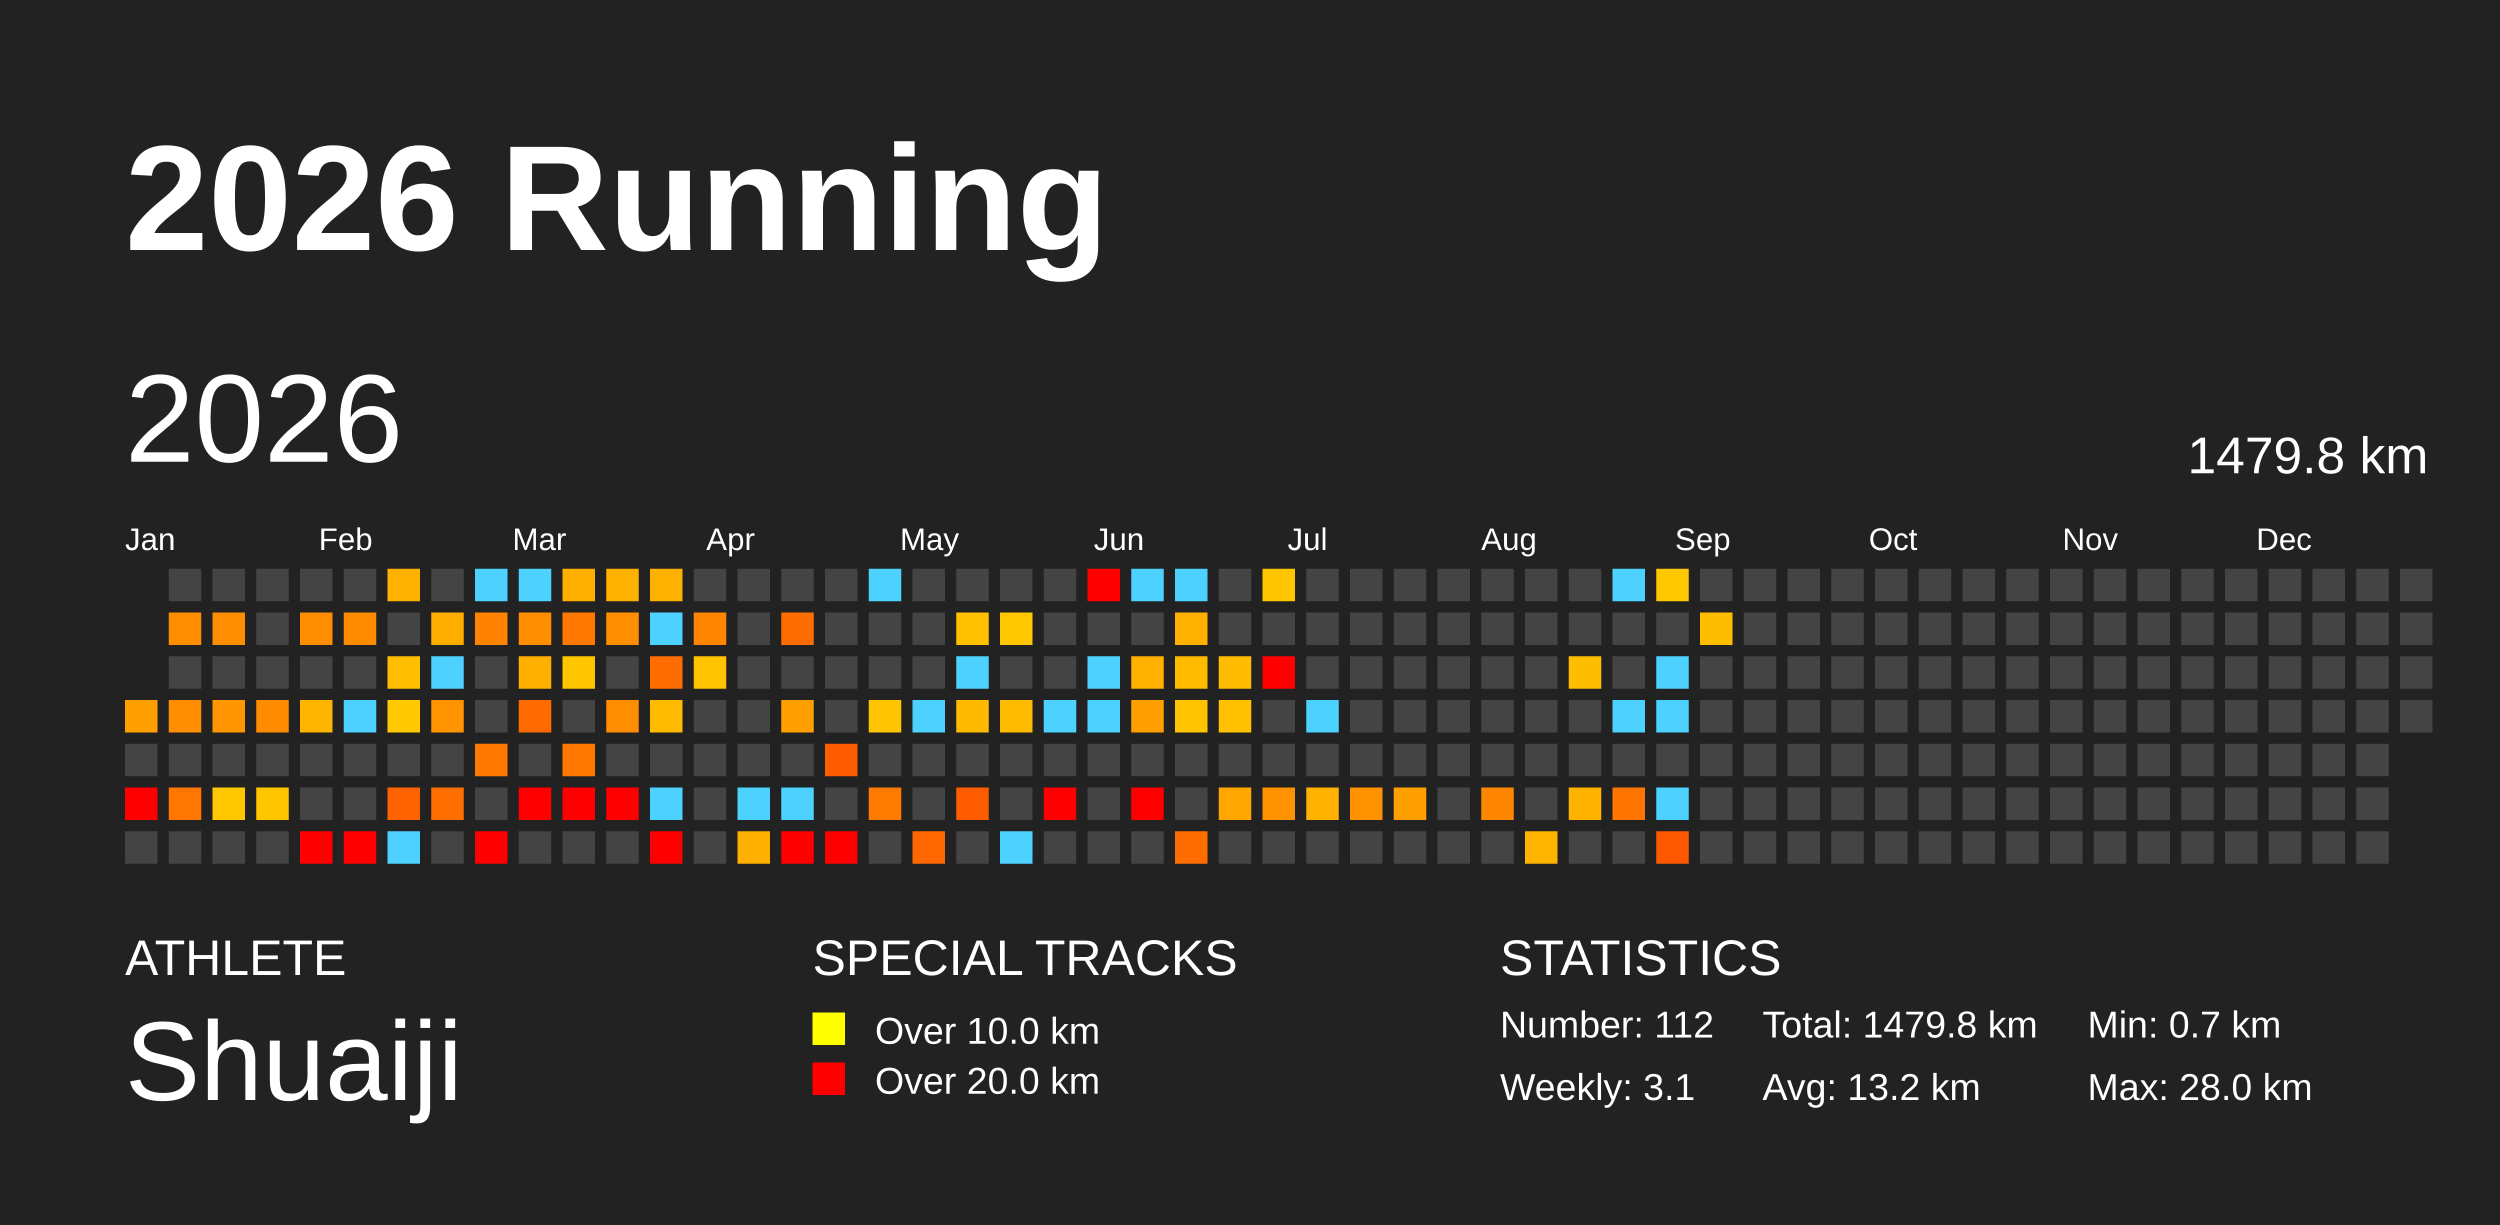
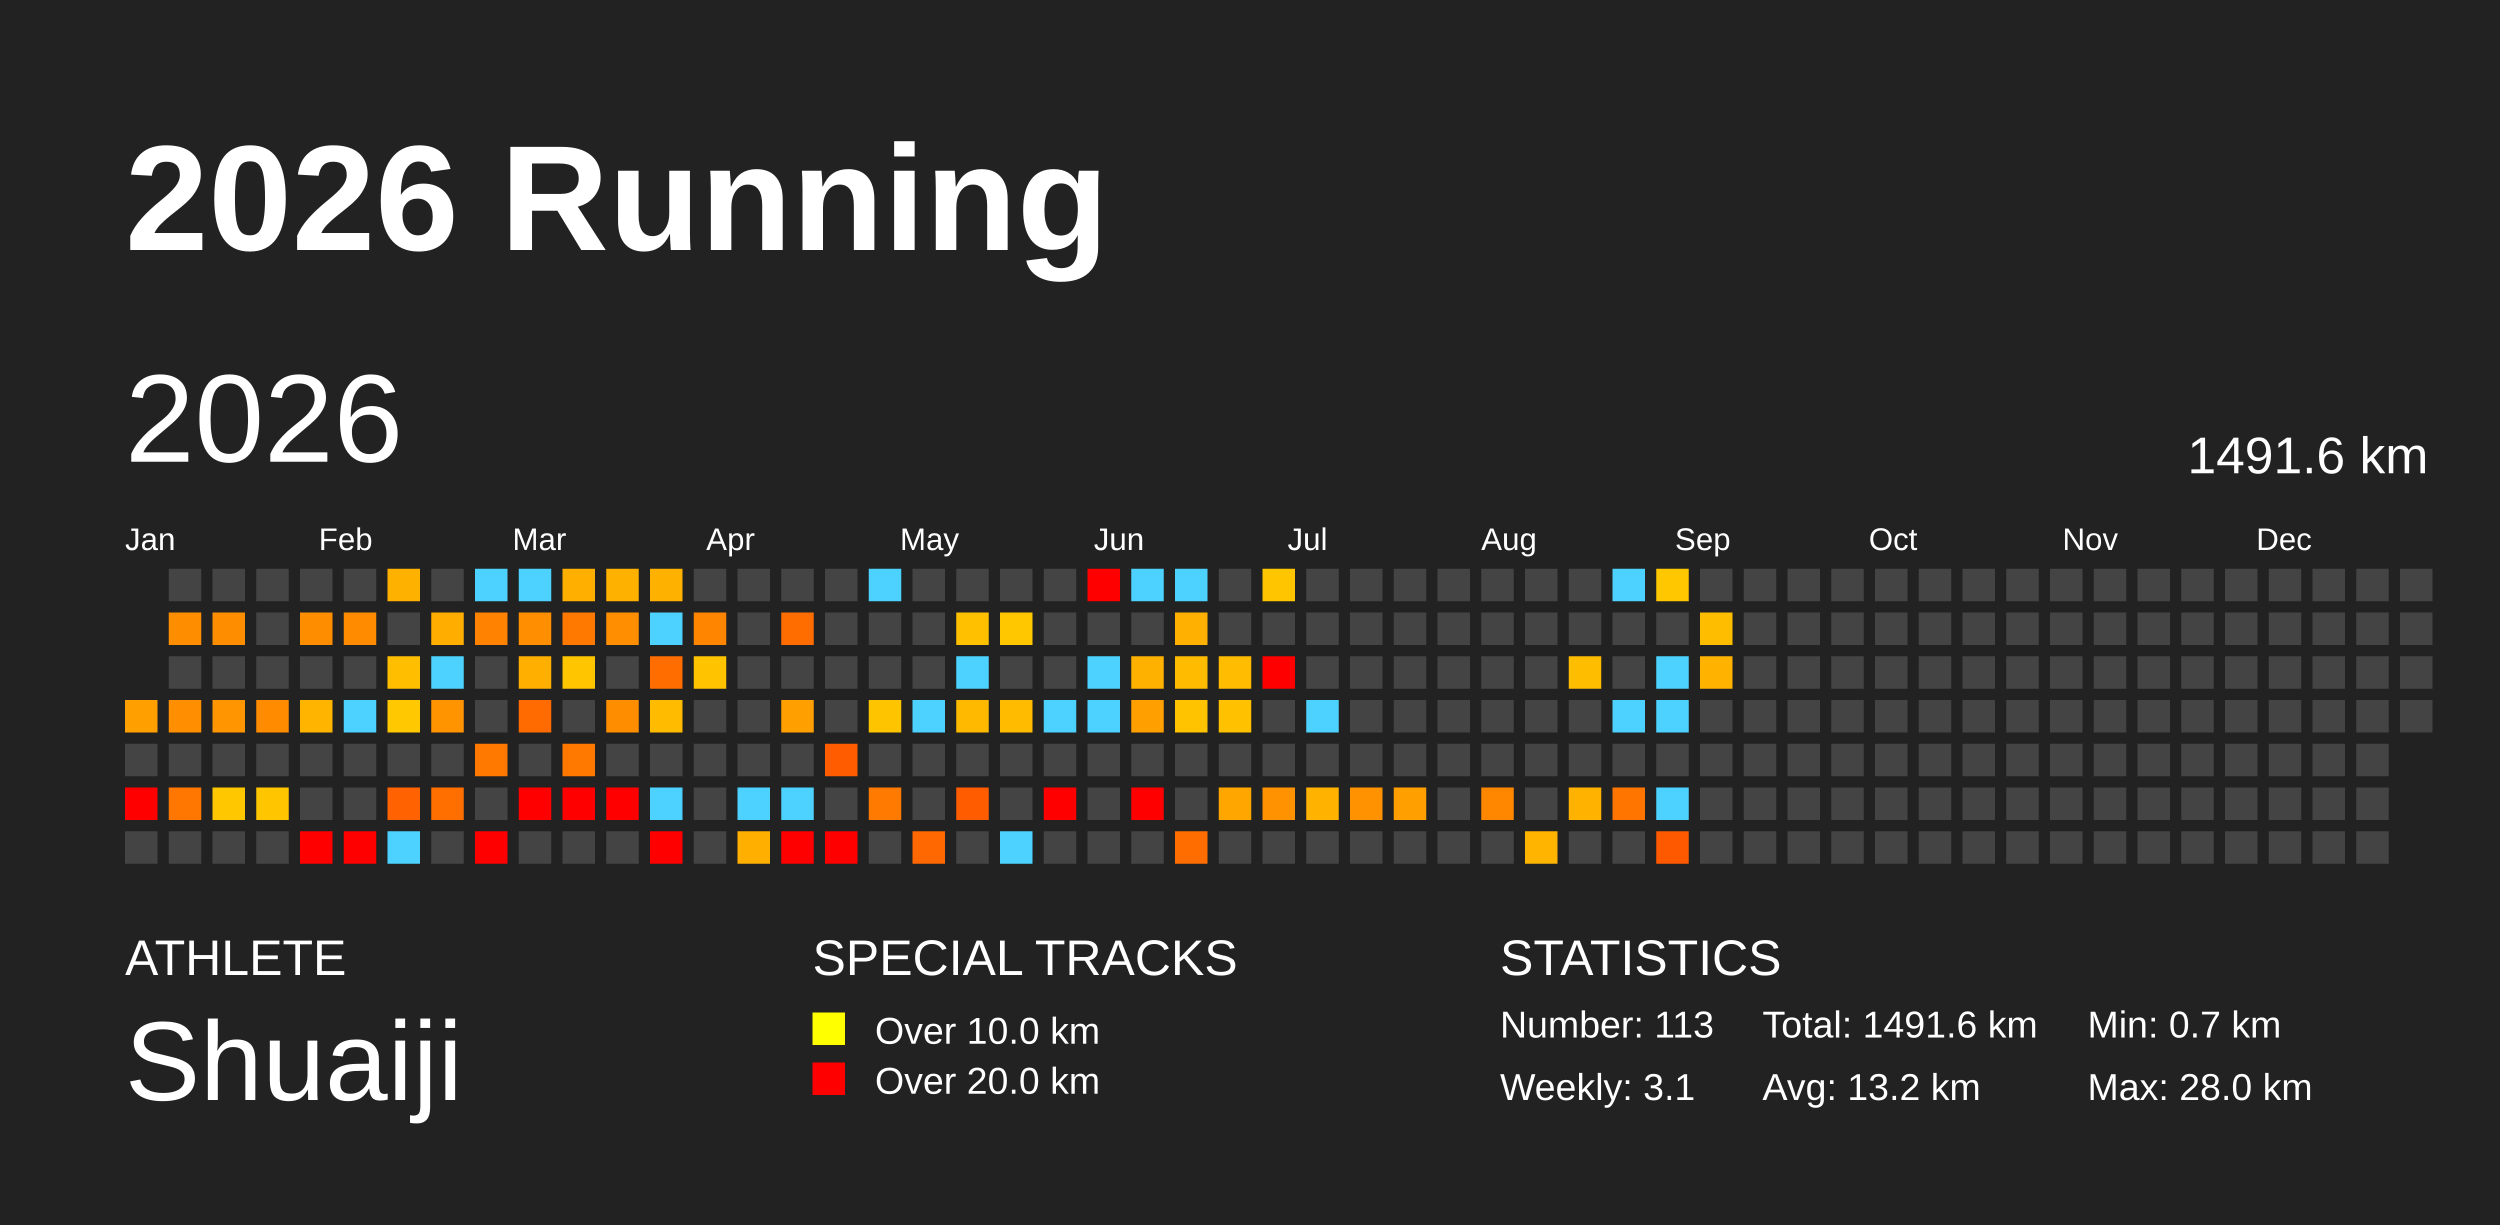
<svg xmlns="http://www.w3.org/2000/svg" baseProfile="full" height="98mm" version="1.1" viewBox="0,0,200,98" width="200mm">
  <defs />
  <rect fill="#222222" height="98" width="200" x="0" y="0" />
  <text fill="#FFFFFF" style="font-size:12px; font-family:Arial; font-weight:bold;" x="10" y="20">2026 Running</text>
  <text fill="#FFFFFF" style="font-size:4px; font-family:Arial" x="10" y="78">ATHLETE</text>
  <text fill="#FFFFFF" style="font-size:9px; font-family:Arial" x="10" y="88">Shuaiji</text>
  <text fill="#FFFFFF" style="font-size:4px; font-family:Arial" x="65" y="78">SPECIAL TRACKS</text>
  <rect fill="yellow" height="2.6" width="2.6" x="65" y="81" />
  <text fill="#FFFFFF" style="font-size:3px; font-family:Arial" x="70" y="83.5">Over 10.0 km</text>
  <rect fill="red" height="2.6" width="2.6" x="65" y="85" />
  <text fill="#FFFFFF" style="font-size:3px; font-family:Arial" x="70" y="87.5">Over 20.0 km</text>
  <text fill="#FFFFFF" style="font-size:4px; font-family:Arial" x="120" y="78">STATISTICS</text>
-   <text fill="#FFFFFF" style="font-size:3px; font-family:Arial" x="120" y="83">Number: 112</text>
+   <text fill="#FFFFFF" style="font-size:3px; font-family:Arial" x="120" y="83">Number: 113</text>
  <text fill="#FFFFFF" style="font-size:3px; font-family:Arial" x="120" y="88">Weekly: 3.1</text>
-   <text fill="#FFFFFF" style="font-size:3px; font-family:Arial" x="141" y="83">Total: 1479.8 km</text>
+   <text fill="#FFFFFF" style="font-size:3px; font-family:Arial" x="141" y="83">Total: 1491.6 km</text>
  <text fill="#FFFFFF" style="font-size:3px; font-family:Arial" x="141" y="88">Avg: 13.2 km</text>
  <text fill="#FFFFFF" style="font-size:3px; font-family:Arial" x="167" y="83">Min: 0.7 km</text>
  <text fill="#FFFFFF" style="font-size:3px; font-family:Arial" x="167" y="88">Max: 28.0 km</text>
  <text dominant-baseline="hanging" fill="#FFFFFF" style="font-size:10.0px; font-family:Arial;" x="10" y="30">2026</text>
-   <text dominant-baseline="hanging" fill="#FFFFFF" style="font-size:4.125px; font-family:Arial;" x="175" y="35">1479.8 km</text>
+   <text dominant-baseline="hanging" fill="#FFFFFF" style="font-size:4.125px; font-family:Arial;" x="175" y="35">1491.6 km</text>
  <text fill="#FFFFFF" style="font-size:2.5px; font-family:Arial" x="10.0" y="44">Jan</text>
  <text fill="#FFFFFF" style="font-size:2.5px; font-family:Arial" x="25.5" y="44">Feb</text>
  <text fill="#FFFFFF" style="font-size:2.5px; font-family:Arial" x="41.0" y="44">Mar</text>
  <text fill="#FFFFFF" style="font-size:2.5px; font-family:Arial" x="56.5" y="44">Apr</text>
  <text fill="#FFFFFF" style="font-size:2.5px; font-family:Arial" x="72.0" y="44">May</text>
  <text fill="#FFFFFF" style="font-size:2.5px; font-family:Arial" x="87.5" y="44">Jun</text>
  <text fill="#FFFFFF" style="font-size:2.5px; font-family:Arial" x="103.0" y="44">Jul</text>
  <text fill="#FFFFFF" style="font-size:2.5px; font-family:Arial" x="118.5" y="44">Aug</text>
  <text fill="#FFFFFF" style="font-size:2.5px; font-family:Arial" x="134.0" y="44">Sep</text>
  <text fill="#FFFFFF" style="font-size:2.5px; font-family:Arial" x="149.5" y="44">Oct</text>
  <text fill="#FFFFFF" style="font-size:2.5px; font-family:Arial" x="165.0" y="44">Nov</text>
  <text fill="#FFFFFF" style="font-size:2.5px; font-family:Arial" x="180.5" y="44">Dec</text>
  <rect fill="#ffa000" height="2.6" width="2.6" x="10.0" y="56.0" />
  <rect fill="#444444" height="2.6" width="2.6" x="10.0" y="59.5" />
  <rect fill="red" height="2.6" width="2.6" x="10.0" y="63.0" />
  <rect fill="#444444" height="2.6" width="2.6" x="10.0" y="66.5" />
  <rect fill="#444444" height="2.6" width="2.6" x="13.5" y="45.5" />
  <rect fill="#ff8d00" height="2.6" width="2.6" x="13.5" y="49.0" />
  <rect fill="#444444" height="2.6" width="2.6" x="13.5" y="52.5" />
  <rect fill="#ff8e00" height="2.6" width="2.6" x="13.5" y="56.0" />
  <rect fill="#444444" height="2.6" width="2.6" x="13.5" y="59.5" />
  <rect fill="#ff7600" height="2.6" width="2.6" x="13.5" y="63.0" />
  <rect fill="#444444" height="2.6" width="2.6" x="13.5" y="66.5" />
  <rect fill="#444444" height="2.6" width="2.6" x="17.0" y="45.5" />
  <rect fill="#ff8d00" height="2.6" width="2.6" x="17.0" y="49.0" />
  <rect fill="#444444" height="2.6" width="2.6" x="17.0" y="52.5" />
  <rect fill="#ff9500" height="2.6" width="2.6" x="17.0" y="56.0" />
  <rect fill="#444444" height="2.6" width="2.6" x="17.0" y="59.5" />
  <rect fill="#ffc700" height="2.6" width="2.6" x="17.0" y="63.0" />
  <rect fill="#444444" height="2.6" width="2.6" x="17.0" y="66.5" />
  <rect fill="#444444" height="2.6" width="2.6" x="20.5" y="45.5" />
  <rect fill="#444444" height="2.6" width="2.6" x="20.5" y="49.0" />
  <rect fill="#444444" height="2.6" width="2.6" x="20.5" y="52.5" />
  <rect fill="#ff8c00" height="2.6" width="2.6" x="20.5" y="56.0" />
  <rect fill="#444444" height="2.6" width="2.6" x="20.5" y="59.5" />
  <rect fill="#ffc600" height="2.6" width="2.6" x="20.5" y="63.0" />
  <rect fill="#444444" height="2.6" width="2.6" x="20.5" y="66.5" />
  <rect fill="#444444" height="2.6" width="2.6" x="24.0" y="45.5" />
  <rect fill="#ff8d00" height="2.6" width="2.6" x="24.0" y="49.0" />
  <rect fill="#444444" height="2.6" width="2.6" x="24.0" y="52.5" />
  <rect fill="#ffb400" height="2.6" width="2.6" x="24.0" y="56.0" />
  <rect fill="#444444" height="2.6" width="2.6" x="24.0" y="59.5" />
  <rect fill="#444444" height="2.6" width="2.6" x="24.0" y="63.0" />
  <rect fill="red" height="2.6" width="2.6" x="24.0" y="66.5" />
  <rect fill="#444444" height="2.6" width="2.6" x="27.5" y="45.5" />
  <rect fill="#ff8c00" height="2.6" width="2.6" x="27.5" y="49.0" />
  <rect fill="#444444" height="2.6" width="2.6" x="27.5" y="52.5" />
  <rect fill="#4dd2ff" height="2.6" width="2.6" x="27.5" y="56.0" />
  <rect fill="#444444" height="2.6" width="2.6" x="27.5" y="59.5" />
  <rect fill="#444444" height="2.6" width="2.6" x="27.5" y="63.0" />
  <rect fill="red" height="2.6" width="2.6" x="27.5" y="66.5" />
  <rect fill="#ffb100" height="2.6" width="2.6" x="31.0" y="45.5" />
  <rect fill="#444444" height="2.6" width="2.6" x="31.0" y="49.0" />
  <rect fill="#ffbf00" height="2.6" width="2.6" x="31.0" y="52.5" />
  <rect fill="#ffc800" height="2.6" width="2.6" x="31.0" y="56.0" />
  <rect fill="#444444" height="2.6" width="2.6" x="31.0" y="59.5" />
  <rect fill="#ff6200" height="2.6" width="2.6" x="31.0" y="63.0" />
  <rect fill="#4dd2ff" height="2.6" width="2.6" x="31.0" y="66.5" />
  <rect fill="#444444" height="2.6" width="2.6" x="34.5" y="45.5" />
  <rect fill="#ffae00" height="2.6" width="2.6" x="34.5" y="49.0" />
  <rect fill="#4dd2ff" height="2.6" width="2.6" x="34.5" y="52.5" />
  <rect fill="#ff9400" height="2.6" width="2.6" x="34.5" y="56.0" />
  <rect fill="#444444" height="2.6" width="2.6" x="34.5" y="59.5" />
  <rect fill="#ff6f00" height="2.6" width="2.6" x="34.5" y="63.0" />
  <rect fill="#444444" height="2.6" width="2.6" x="34.5" y="66.5" />
  <rect fill="#4dd2ff" height="2.6" width="2.6" x="38.0" y="45.5" />
  <rect fill="#ff8200" height="2.6" width="2.6" x="38.0" y="49.0" />
  <rect fill="#444444" height="2.6" width="2.6" x="38.0" y="52.5" />
  <rect fill="#444444" height="2.6" width="2.6" x="38.0" y="56.0" />
  <rect fill="#ff7800" height="2.6" width="2.6" x="38.0" y="59.5" />
  <rect fill="#444444" height="2.6" width="2.6" x="38.0" y="63.0" />
  <rect fill="red" height="2.6" width="2.6" x="38.0" y="66.5" />
  <rect fill="#4dd2ff" height="2.6" width="2.6" x="41.5" y="45.5" />
  <rect fill="#ff8e00" height="2.6" width="2.6" x="41.5" y="49.0" />
  <rect fill="#ffaf00" height="2.6" width="2.6" x="41.5" y="52.5" />
  <rect fill="#ff6b00" height="2.6" width="2.6" x="41.5" y="56.0" />
  <rect fill="#444444" height="2.6" width="2.6" x="41.5" y="59.5" />
  <rect fill="red" height="2.6" width="2.6" x="41.5" y="63.0" />
  <rect fill="#444444" height="2.6" width="2.6" x="41.5" y="66.5" />
  <rect fill="#ffaf00" height="2.6" width="2.6" x="45.0" y="45.5" />
  <rect fill="#ff7900" height="2.6" width="2.6" x="45.0" y="49.0" />
  <rect fill="#ffc600" height="2.6" width="2.6" x="45.0" y="52.5" />
  <rect fill="#444444" height="2.6" width="2.6" x="45.0" y="56.0" />
  <rect fill="#ff7900" height="2.6" width="2.6" x="45.0" y="59.5" />
  <rect fill="red" height="2.6" width="2.6" x="45.0" y="63.0" />
  <rect fill="#444444" height="2.6" width="2.6" x="45.0" y="66.5" />
  <rect fill="#ffb100" height="2.6" width="2.6" x="48.5" y="45.5" />
  <rect fill="#ff8f00" height="2.6" width="2.6" x="48.5" y="49.0" />
  <rect fill="#444444" height="2.6" width="2.6" x="48.5" y="52.5" />
  <rect fill="#ff8d00" height="2.6" width="2.6" x="48.5" y="56.0" />
  <rect fill="#444444" height="2.6" width="2.6" x="48.5" y="59.5" />
  <rect fill="red" height="2.6" width="2.6" x="48.5" y="63.0" />
  <rect fill="#444444" height="2.6" width="2.6" x="48.5" y="66.5" />
  <rect fill="#ffb100" height="2.6" width="2.6" x="52.0" y="45.5" />
  <rect fill="#4dd2ff" height="2.6" width="2.6" x="52.0" y="49.0" />
  <rect fill="#ff6c00" height="2.6" width="2.6" x="52.0" y="52.5" />
  <rect fill="#ffbb00" height="2.6" width="2.6" x="52.0" y="56.0" />
  <rect fill="#444444" height="2.6" width="2.6" x="52.0" y="59.5" />
  <rect fill="#4dd2ff" height="2.6" width="2.6" x="52.0" y="63.0" />
  <rect fill="red" height="2.6" width="2.6" x="52.0" y="66.5" />
  <rect fill="#444444" height="2.6" width="2.6" x="55.5" y="45.5" />
  <rect fill="#ff8400" height="2.6" width="2.6" x="55.5" y="49.0" />
  <rect fill="#ffc300" height="2.6" width="2.6" x="55.5" y="52.5" />
  <rect fill="#444444" height="2.6" width="2.6" x="55.5" y="56.0" />
  <rect fill="#444444" height="2.6" width="2.6" x="55.5" y="59.5" />
  <rect fill="#444444" height="2.6" width="2.6" x="55.5" y="63.0" />
  <rect fill="#444444" height="2.6" width="2.6" x="55.5" y="66.5" />
  <rect fill="#444444" height="2.6" width="2.6" x="59.0" y="45.5" />
  <rect fill="#444444" height="2.6" width="2.6" x="59.0" y="49.0" />
  <rect fill="#444444" height="2.6" width="2.6" x="59.0" y="52.5" />
  <rect fill="#444444" height="2.6" width="2.6" x="59.0" y="56.0" />
  <rect fill="#444444" height="2.6" width="2.6" x="59.0" y="59.5" />
  <rect fill="#4dd2ff" height="2.6" width="2.6" x="59.0" y="63.0" />
  <rect fill="#ffaf00" height="2.6" width="2.6" x="59.0" y="66.5" />
  <rect fill="#444444" height="2.6" width="2.6" x="62.5" y="45.5" />
  <rect fill="#ff6d00" height="2.6" width="2.6" x="62.5" y="49.0" />
  <rect fill="#444444" height="2.6" width="2.6" x="62.5" y="52.5" />
  <rect fill="#ff9f00" height="2.6" width="2.6" x="62.5" y="56.0" />
  <rect fill="#444444" height="2.6" width="2.6" x="62.5" y="59.5" />
  <rect fill="#4dd2ff" height="2.6" width="2.6" x="62.5" y="63.0" />
  <rect fill="red" height="2.6" width="2.6" x="62.5" y="66.5" />
  <rect fill="#444444" height="2.6" width="2.6" x="66.0" y="45.5" />
  <rect fill="#444444" height="2.6" width="2.6" x="66.0" y="49.0" />
  <rect fill="#444444" height="2.6" width="2.6" x="66.0" y="52.5" />
  <rect fill="#444444" height="2.6" width="2.6" x="66.0" y="56.0" />
  <rect fill="#ff5c00" height="2.6" width="2.6" x="66.0" y="59.5" />
  <rect fill="#444444" height="2.6" width="2.6" x="66.0" y="63.0" />
  <rect fill="red" height="2.6" width="2.6" x="66.0" y="66.5" />
  <rect fill="#4dd2ff" height="2.6" width="2.6" x="69.5" y="45.5" />
  <rect fill="#444444" height="2.6" width="2.6" x="69.5" y="49.0" />
  <rect fill="#444444" height="2.6" width="2.6" x="69.5" y="52.5" />
  <rect fill="#ffc400" height="2.6" width="2.6" x="69.5" y="56.0" />
  <rect fill="#444444" height="2.6" width="2.6" x="69.5" y="59.5" />
  <rect fill="#ff7a00" height="2.6" width="2.6" x="69.5" y="63.0" />
  <rect fill="#444444" height="2.6" width="2.6" x="69.5" y="66.5" />
  <rect fill="#444444" height="2.6" width="2.6" x="73.0" y="45.5" />
  <rect fill="#444444" height="2.6" width="2.6" x="73.0" y="49.0" />
  <rect fill="#444444" height="2.6" width="2.6" x="73.0" y="52.5" />
  <rect fill="#4dd2ff" height="2.6" width="2.6" x="73.0" y="56.0" />
  <rect fill="#444444" height="2.6" width="2.6" x="73.0" y="59.5" />
  <rect fill="#444444" height="2.6" width="2.6" x="73.0" y="63.0" />
  <rect fill="#ff6800" height="2.6" width="2.6" x="73.0" y="66.5" />
  <rect fill="#444444" height="2.6" width="2.6" x="76.5" y="45.5" />
  <rect fill="#ffc000" height="2.6" width="2.6" x="76.5" y="49.0" />
  <rect fill="#4dd2ff" height="2.6" width="2.6" x="76.5" y="52.5" />
  <rect fill="#ffba00" height="2.6" width="2.6" x="76.5" y="56.0" />
  <rect fill="#444444" height="2.6" width="2.6" x="76.5" y="59.5" />
  <rect fill="#ff5c00" height="2.6" width="2.6" x="76.5" y="63.0" />
  <rect fill="#444444" height="2.6" width="2.6" x="76.5" y="66.5" />
  <rect fill="#444444" height="2.6" width="2.6" x="80.0" y="45.5" />
  <rect fill="#ffc700" height="2.6" width="2.6" x="80.0" y="49.0" />
  <rect fill="#444444" height="2.6" width="2.6" x="80.0" y="52.5" />
  <rect fill="#ffbb00" height="2.6" width="2.6" x="80.0" y="56.0" />
  <rect fill="#444444" height="2.6" width="2.6" x="80.0" y="59.5" />
  <rect fill="#444444" height="2.6" width="2.6" x="80.0" y="63.0" />
  <rect fill="#4dd2ff" height="2.6" width="2.6" x="80.0" y="66.5" />
  <rect fill="#444444" height="2.6" width="2.6" x="83.5" y="45.5" />
  <rect fill="#444444" height="2.6" width="2.6" x="83.5" y="49.0" />
  <rect fill="#444444" height="2.6" width="2.6" x="83.5" y="52.5" />
  <rect fill="#4dd2ff" height="2.6" width="2.6" x="83.5" y="56.0" />
  <rect fill="#444444" height="2.6" width="2.6" x="83.5" y="59.5" />
  <rect fill="red" height="2.6" width="2.6" x="83.5" y="63.0" />
  <rect fill="#444444" height="2.6" width="2.6" x="83.5" y="66.5" />
  <rect fill="red" height="2.6" width="2.6" x="87.0" y="45.5" />
  <rect fill="#444444" height="2.6" width="2.6" x="87.0" y="49.0" />
  <rect fill="#4dd2ff" height="2.6" width="2.6" x="87.0" y="52.5" />
  <rect fill="#4dd2ff" height="2.6" width="2.6" x="87.0" y="56.0" />
  <rect fill="#444444" height="2.6" width="2.6" x="87.0" y="59.5" />
  <rect fill="#444444" height="2.6" width="2.6" x="87.0" y="63.0" />
  <rect fill="#444444" height="2.6" width="2.6" x="87.0" y="66.5" />
  <rect fill="#4dd2ff" height="2.6" width="2.6" x="90.5" y="45.5" />
  <rect fill="#444444" height="2.6" width="2.6" x="90.5" y="49.0" />
  <rect fill="#ffb100" height="2.6" width="2.6" x="90.5" y="52.5" />
  <rect fill="#ff9f00" height="2.6" width="2.6" x="90.5" y="56.0" />
  <rect fill="#444444" height="2.6" width="2.6" x="90.5" y="59.5" />
  <rect fill="red" height="2.6" width="2.6" x="90.5" y="63.0" />
  <rect fill="#444444" height="2.6" width="2.6" x="90.5" y="66.5" />
  <rect fill="#4dd2ff" height="2.6" width="2.6" x="94.0" y="45.5" />
  <rect fill="#ffb000" height="2.6" width="2.6" x="94.0" y="49.0" />
  <rect fill="#ffbb00" height="2.6" width="2.6" x="94.0" y="52.5" />
  <rect fill="#ffc300" height="2.6" width="2.6" x="94.0" y="56.0" />
  <rect fill="#444444" height="2.6" width="2.6" x="94.0" y="59.5" />
  <rect fill="#444444" height="2.6" width="2.6" x="94.0" y="63.0" />
  <rect fill="#ff6d00" height="2.6" width="2.6" x="94.0" y="66.5" />
  <rect fill="#444444" height="2.6" width="2.6" x="97.5" y="45.5" />
  <rect fill="#444444" height="2.6" width="2.6" x="97.5" y="49.0" />
  <rect fill="#ffbc00" height="2.6" width="2.6" x="97.5" y="52.5" />
  <rect fill="#ffc100" height="2.6" width="2.6" x="97.5" y="56.0" />
  <rect fill="#444444" height="2.6" width="2.6" x="97.5" y="59.5" />
  <rect fill="#ffa600" height="2.6" width="2.6" x="97.5" y="63.0" />
  <rect fill="#444444" height="2.6" width="2.6" x="97.5" y="66.5" />
  <rect fill="#ffc600" height="2.6" width="2.6" x="101.0" y="45.5" />
  <rect fill="#444444" height="2.6" width="2.6" x="101.0" y="49.0" />
  <rect fill="red" height="2.6" width="2.6" x="101.0" y="52.5" />
  <rect fill="#444444" height="2.6" width="2.6" x="101.0" y="56.0" />
  <rect fill="#444444" height="2.6" width="2.6" x="101.0" y="59.5" />
  <rect fill="#ff9200" height="2.6" width="2.6" x="101.0" y="63.0" />
  <rect fill="#444444" height="2.6" width="2.6" x="101.0" y="66.5" />
  <rect fill="#444444" height="2.6" width="2.6" x="104.5" y="45.5" />
  <rect fill="#444444" height="2.6" width="2.6" x="104.5" y="49.0" />
  <rect fill="#444444" height="2.6" width="2.6" x="104.5" y="52.5" />
  <rect fill="#4dd2ff" height="2.6" width="2.6" x="104.5" y="56.0" />
  <rect fill="#444444" height="2.6" width="2.6" x="104.5" y="59.5" />
  <rect fill="#ffb200" height="2.6" width="2.6" x="104.5" y="63.0" />
  <rect fill="#444444" height="2.6" width="2.6" x="104.5" y="66.5" />
  <rect fill="#444444" height="2.6" width="2.6" x="108.0" y="45.5" />
  <rect fill="#444444" height="2.6" width="2.6" x="108.0" y="49.0" />
  <rect fill="#444444" height="2.6" width="2.6" x="108.0" y="52.5" />
  <rect fill="#444444" height="2.6" width="2.6" x="108.0" y="56.0" />
  <rect fill="#444444" height="2.6" width="2.6" x="108.0" y="59.5" />
  <rect fill="#ff9200" height="2.6" width="2.6" x="108.0" y="63.0" />
  <rect fill="#444444" height="2.6" width="2.6" x="108.0" y="66.5" />
  <rect fill="#444444" height="2.6" width="2.6" x="111.5" y="45.5" />
  <rect fill="#444444" height="2.6" width="2.6" x="111.5" y="49.0" />
  <rect fill="#444444" height="2.6" width="2.6" x="111.5" y="52.5" />
  <rect fill="#444444" height="2.6" width="2.6" x="111.5" y="56.0" />
  <rect fill="#444444" height="2.6" width="2.6" x="111.5" y="59.5" />
  <rect fill="#ff9f00" height="2.6" width="2.6" x="111.5" y="63.0" />
  <rect fill="#444444" height="2.6" width="2.6" x="111.5" y="66.5" />
  <rect fill="#444444" height="2.6" width="2.6" x="115.0" y="45.5" />
  <rect fill="#444444" height="2.6" width="2.6" x="115.0" y="49.0" />
  <rect fill="#444444" height="2.6" width="2.6" x="115.0" y="52.5" />
  <rect fill="#444444" height="2.6" width="2.6" x="115.0" y="56.0" />
  <rect fill="#444444" height="2.6" width="2.6" x="115.0" y="59.5" />
  <rect fill="#444444" height="2.6" width="2.6" x="115.0" y="63.0" />
  <rect fill="#444444" height="2.6" width="2.6" x="115.0" y="66.5" />
  <rect fill="#444444" height="2.6" width="2.6" x="118.5" y="45.5" />
  <rect fill="#444444" height="2.6" width="2.6" x="118.5" y="49.0" />
  <rect fill="#444444" height="2.6" width="2.6" x="118.5" y="52.5" />
  <rect fill="#444444" height="2.6" width="2.6" x="118.5" y="56.0" />
  <rect fill="#444444" height="2.6" width="2.6" x="118.5" y="59.5" />
  <rect fill="#ff8700" height="2.6" width="2.6" x="118.5" y="63.0" />
  <rect fill="#444444" height="2.6" width="2.6" x="118.5" y="66.5" />
  <rect fill="#444444" height="2.6" width="2.6" x="122.0" y="45.5" />
  <rect fill="#444444" height="2.6" width="2.6" x="122.0" y="49.0" />
  <rect fill="#444444" height="2.6" width="2.6" x="122.0" y="52.5" />
  <rect fill="#444444" height="2.6" width="2.6" x="122.0" y="56.0" />
  <rect fill="#444444" height="2.6" width="2.6" x="122.0" y="59.5" />
  <rect fill="#444444" height="2.6" width="2.6" x="122.0" y="63.0" />
  <rect fill="#ffb400" height="2.6" width="2.6" x="122.0" y="66.5" />
  <rect fill="#444444" height="2.6" width="2.6" x="125.5" y="45.5" />
  <rect fill="#444444" height="2.6" width="2.6" x="125.5" y="49.0" />
  <rect fill="#ffbd00" height="2.6" width="2.6" x="125.5" y="52.5" />
  <rect fill="#444444" height="2.6" width="2.6" x="125.5" y="56.0" />
  <rect fill="#444444" height="2.6" width="2.6" x="125.5" y="59.5" />
  <rect fill="#ffb200" height="2.6" width="2.6" x="125.5" y="63.0" />
  <rect fill="#444444" height="2.6" width="2.6" x="125.5" y="66.5" />
  <rect fill="#4dd2ff" height="2.6" width="2.6" x="129.0" y="45.5" />
  <rect fill="#444444" height="2.6" width="2.6" x="129.0" y="49.0" />
  <rect fill="#444444" height="2.6" width="2.6" x="129.0" y="52.5" />
  <rect fill="#4dd2ff" height="2.6" width="2.6" x="129.0" y="56.0" />
  <rect fill="#444444" height="2.6" width="2.6" x="129.0" y="59.5" />
  <rect fill="#ff7500" height="2.6" width="2.6" x="129.0" y="63.0" />
  <rect fill="#444444" height="2.6" width="2.6" x="129.0" y="66.5" />
  <rect fill="#ffc700" height="2.6" width="2.6" x="132.5" y="45.5" />
  <rect fill="#444444" height="2.6" width="2.6" x="132.5" y="49.0" />
  <rect fill="#4dd2ff" height="2.6" width="2.6" x="132.5" y="52.5" />
  <rect fill="#4dd2ff" height="2.6" width="2.6" x="132.5" y="56.0" />
  <rect fill="#444444" height="2.6" width="2.6" x="132.5" y="59.5" />
  <rect fill="#4dd2ff" height="2.6" width="2.6" x="132.5" y="63.0" />
  <rect fill="#ff5900" height="2.6" width="2.6" x="132.5" y="66.5" />
  <rect fill="#444444" height="2.6" width="2.6" x="136.0" y="45.5" />
  <rect fill="#ffbd00" height="2.6" width="2.6" x="136.0" y="49.0" />
-   <rect fill="#444444" height="2.6" width="2.6" x="136.0" y="52.5" />
+   <rect fill="#ffb300" height="2.6" width="2.6" x="136.0" y="52.5" />
  <rect fill="#444444" height="2.6" width="2.6" x="136.0" y="56.0" />
  <rect fill="#444444" height="2.6" width="2.6" x="136.0" y="59.5" />
  <rect fill="#444444" height="2.6" width="2.6" x="136.0" y="63.0" />
  <rect fill="#444444" height="2.6" width="2.6" x="136.0" y="66.5" />
  <rect fill="#444444" height="2.6" width="2.6" x="139.5" y="45.5" />
  <rect fill="#444444" height="2.6" width="2.6" x="139.5" y="49.0" />
  <rect fill="#444444" height="2.6" width="2.6" x="139.5" y="52.5" />
  <rect fill="#444444" height="2.6" width="2.6" x="139.5" y="56.0" />
  <rect fill="#444444" height="2.6" width="2.6" x="139.5" y="59.5" />
  <rect fill="#444444" height="2.6" width="2.6" x="139.5" y="63.0" />
  <rect fill="#444444" height="2.6" width="2.6" x="139.5" y="66.5" />
  <rect fill="#444444" height="2.6" width="2.6" x="143.0" y="45.5" />
  <rect fill="#444444" height="2.6" width="2.6" x="143.0" y="49.0" />
  <rect fill="#444444" height="2.6" width="2.6" x="143.0" y="52.5" />
  <rect fill="#444444" height="2.6" width="2.6" x="143.0" y="56.0" />
  <rect fill="#444444" height="2.6" width="2.6" x="143.0" y="59.5" />
  <rect fill="#444444" height="2.6" width="2.6" x="143.0" y="63.0" />
  <rect fill="#444444" height="2.6" width="2.6" x="143.0" y="66.5" />
  <rect fill="#444444" height="2.6" width="2.6" x="146.5" y="45.5" />
  <rect fill="#444444" height="2.6" width="2.6" x="146.5" y="49.0" />
  <rect fill="#444444" height="2.6" width="2.6" x="146.5" y="52.5" />
  <rect fill="#444444" height="2.6" width="2.6" x="146.5" y="56.0" />
  <rect fill="#444444" height="2.6" width="2.6" x="146.5" y="59.5" />
  <rect fill="#444444" height="2.6" width="2.6" x="146.5" y="63.0" />
  <rect fill="#444444" height="2.6" width="2.6" x="146.5" y="66.5" />
  <rect fill="#444444" height="2.6" width="2.6" x="150.0" y="45.5" />
  <rect fill="#444444" height="2.6" width="2.6" x="150.0" y="49.0" />
  <rect fill="#444444" height="2.6" width="2.6" x="150.0" y="52.5" />
  <rect fill="#444444" height="2.6" width="2.6" x="150.0" y="56.0" />
  <rect fill="#444444" height="2.6" width="2.6" x="150.0" y="59.5" />
  <rect fill="#444444" height="2.6" width="2.6" x="150.0" y="63.0" />
  <rect fill="#444444" height="2.6" width="2.6" x="150.0" y="66.5" />
  <rect fill="#444444" height="2.6" width="2.6" x="153.5" y="45.5" />
  <rect fill="#444444" height="2.6" width="2.6" x="153.5" y="49.0" />
  <rect fill="#444444" height="2.6" width="2.6" x="153.5" y="52.5" />
  <rect fill="#444444" height="2.6" width="2.6" x="153.5" y="56.0" />
  <rect fill="#444444" height="2.6" width="2.6" x="153.5" y="59.5" />
  <rect fill="#444444" height="2.6" width="2.6" x="153.5" y="63.0" />
  <rect fill="#444444" height="2.6" width="2.6" x="153.5" y="66.5" />
  <rect fill="#444444" height="2.6" width="2.6" x="157.0" y="45.5" />
  <rect fill="#444444" height="2.6" width="2.6" x="157.0" y="49.0" />
  <rect fill="#444444" height="2.6" width="2.6" x="157.0" y="52.5" />
  <rect fill="#444444" height="2.6" width="2.6" x="157.0" y="56.0" />
  <rect fill="#444444" height="2.6" width="2.6" x="157.0" y="59.5" />
  <rect fill="#444444" height="2.6" width="2.6" x="157.0" y="63.0" />
  <rect fill="#444444" height="2.6" width="2.6" x="157.0" y="66.5" />
  <rect fill="#444444" height="2.6" width="2.6" x="160.5" y="45.5" />
  <rect fill="#444444" height="2.6" width="2.6" x="160.5" y="49.0" />
  <rect fill="#444444" height="2.6" width="2.6" x="160.5" y="52.5" />
  <rect fill="#444444" height="2.6" width="2.6" x="160.5" y="56.0" />
  <rect fill="#444444" height="2.6" width="2.6" x="160.5" y="59.5" />
  <rect fill="#444444" height="2.6" width="2.6" x="160.5" y="63.0" />
  <rect fill="#444444" height="2.6" width="2.6" x="160.5" y="66.5" />
  <rect fill="#444444" height="2.6" width="2.6" x="164.0" y="45.5" />
  <rect fill="#444444" height="2.6" width="2.6" x="164.0" y="49.0" />
  <rect fill="#444444" height="2.6" width="2.6" x="164.0" y="52.5" />
  <rect fill="#444444" height="2.6" width="2.6" x="164.0" y="56.0" />
  <rect fill="#444444" height="2.6" width="2.6" x="164.0" y="59.5" />
  <rect fill="#444444" height="2.6" width="2.6" x="164.0" y="63.0" />
  <rect fill="#444444" height="2.6" width="2.6" x="164.0" y="66.5" />
  <rect fill="#444444" height="2.6" width="2.6" x="167.5" y="45.5" />
  <rect fill="#444444" height="2.6" width="2.6" x="167.5" y="49.0" />
  <rect fill="#444444" height="2.6" width="2.6" x="167.5" y="52.5" />
  <rect fill="#444444" height="2.6" width="2.6" x="167.5" y="56.0" />
  <rect fill="#444444" height="2.6" width="2.6" x="167.5" y="59.5" />
  <rect fill="#444444" height="2.6" width="2.6" x="167.5" y="63.0" />
  <rect fill="#444444" height="2.6" width="2.6" x="167.5" y="66.5" />
  <rect fill="#444444" height="2.6" width="2.6" x="171.0" y="45.5" />
  <rect fill="#444444" height="2.6" width="2.6" x="171.0" y="49.0" />
  <rect fill="#444444" height="2.6" width="2.6" x="171.0" y="52.5" />
  <rect fill="#444444" height="2.6" width="2.6" x="171.0" y="56.0" />
  <rect fill="#444444" height="2.6" width="2.6" x="171.0" y="59.5" />
  <rect fill="#444444" height="2.6" width="2.6" x="171.0" y="63.0" />
  <rect fill="#444444" height="2.6" width="2.6" x="171.0" y="66.5" />
  <rect fill="#444444" height="2.6" width="2.6" x="174.5" y="45.5" />
  <rect fill="#444444" height="2.6" width="2.6" x="174.5" y="49.0" />
  <rect fill="#444444" height="2.6" width="2.6" x="174.5" y="52.5" />
  <rect fill="#444444" height="2.6" width="2.6" x="174.5" y="56.0" />
  <rect fill="#444444" height="2.6" width="2.6" x="174.5" y="59.5" />
  <rect fill="#444444" height="2.6" width="2.6" x="174.5" y="63.0" />
  <rect fill="#444444" height="2.6" width="2.6" x="174.5" y="66.5" />
  <rect fill="#444444" height="2.6" width="2.6" x="178.0" y="45.5" />
  <rect fill="#444444" height="2.6" width="2.6" x="178.0" y="49.0" />
  <rect fill="#444444" height="2.6" width="2.6" x="178.0" y="52.5" />
  <rect fill="#444444" height="2.6" width="2.6" x="178.0" y="56.0" />
  <rect fill="#444444" height="2.6" width="2.6" x="178.0" y="59.5" />
  <rect fill="#444444" height="2.6" width="2.6" x="178.0" y="63.0" />
  <rect fill="#444444" height="2.6" width="2.6" x="178.0" y="66.5" />
  <rect fill="#444444" height="2.6" width="2.6" x="181.5" y="45.5" />
  <rect fill="#444444" height="2.6" width="2.6" x="181.5" y="49.0" />
  <rect fill="#444444" height="2.6" width="2.6" x="181.5" y="52.5" />
  <rect fill="#444444" height="2.6" width="2.6" x="181.5" y="56.0" />
  <rect fill="#444444" height="2.6" width="2.6" x="181.5" y="59.5" />
  <rect fill="#444444" height="2.6" width="2.6" x="181.5" y="63.0" />
  <rect fill="#444444" height="2.6" width="2.6" x="181.5" y="66.5" />
  <rect fill="#444444" height="2.6" width="2.6" x="185.0" y="45.5" />
  <rect fill="#444444" height="2.6" width="2.6" x="185.0" y="49.0" />
  <rect fill="#444444" height="2.6" width="2.6" x="185.0" y="52.5" />
  <rect fill="#444444" height="2.6" width="2.6" x="185.0" y="56.0" />
  <rect fill="#444444" height="2.6" width="2.6" x="185.0" y="59.5" />
  <rect fill="#444444" height="2.6" width="2.6" x="185.0" y="63.0" />
  <rect fill="#444444" height="2.6" width="2.6" x="185.0" y="66.5" />
  <rect fill="#444444" height="2.6" width="2.6" x="188.5" y="45.5" />
  <rect fill="#444444" height="2.6" width="2.6" x="188.5" y="49.0" />
  <rect fill="#444444" height="2.6" width="2.6" x="188.5" y="52.5" />
  <rect fill="#444444" height="2.6" width="2.6" x="188.5" y="56.0" />
  <rect fill="#444444" height="2.6" width="2.6" x="188.5" y="59.5" />
  <rect fill="#444444" height="2.6" width="2.6" x="188.5" y="63.0" />
  <rect fill="#444444" height="2.6" width="2.6" x="188.5" y="66.5" />
  <rect fill="#444444" height="2.6" width="2.6" x="192.0" y="45.5" />
  <rect fill="#444444" height="2.6" width="2.6" x="192.0" y="49.0" />
  <rect fill="#444444" height="2.6" width="2.6" x="192.0" y="52.5" />
  <rect fill="#444444" height="2.6" width="2.6" x="192.0" y="56.0" />
</svg>
